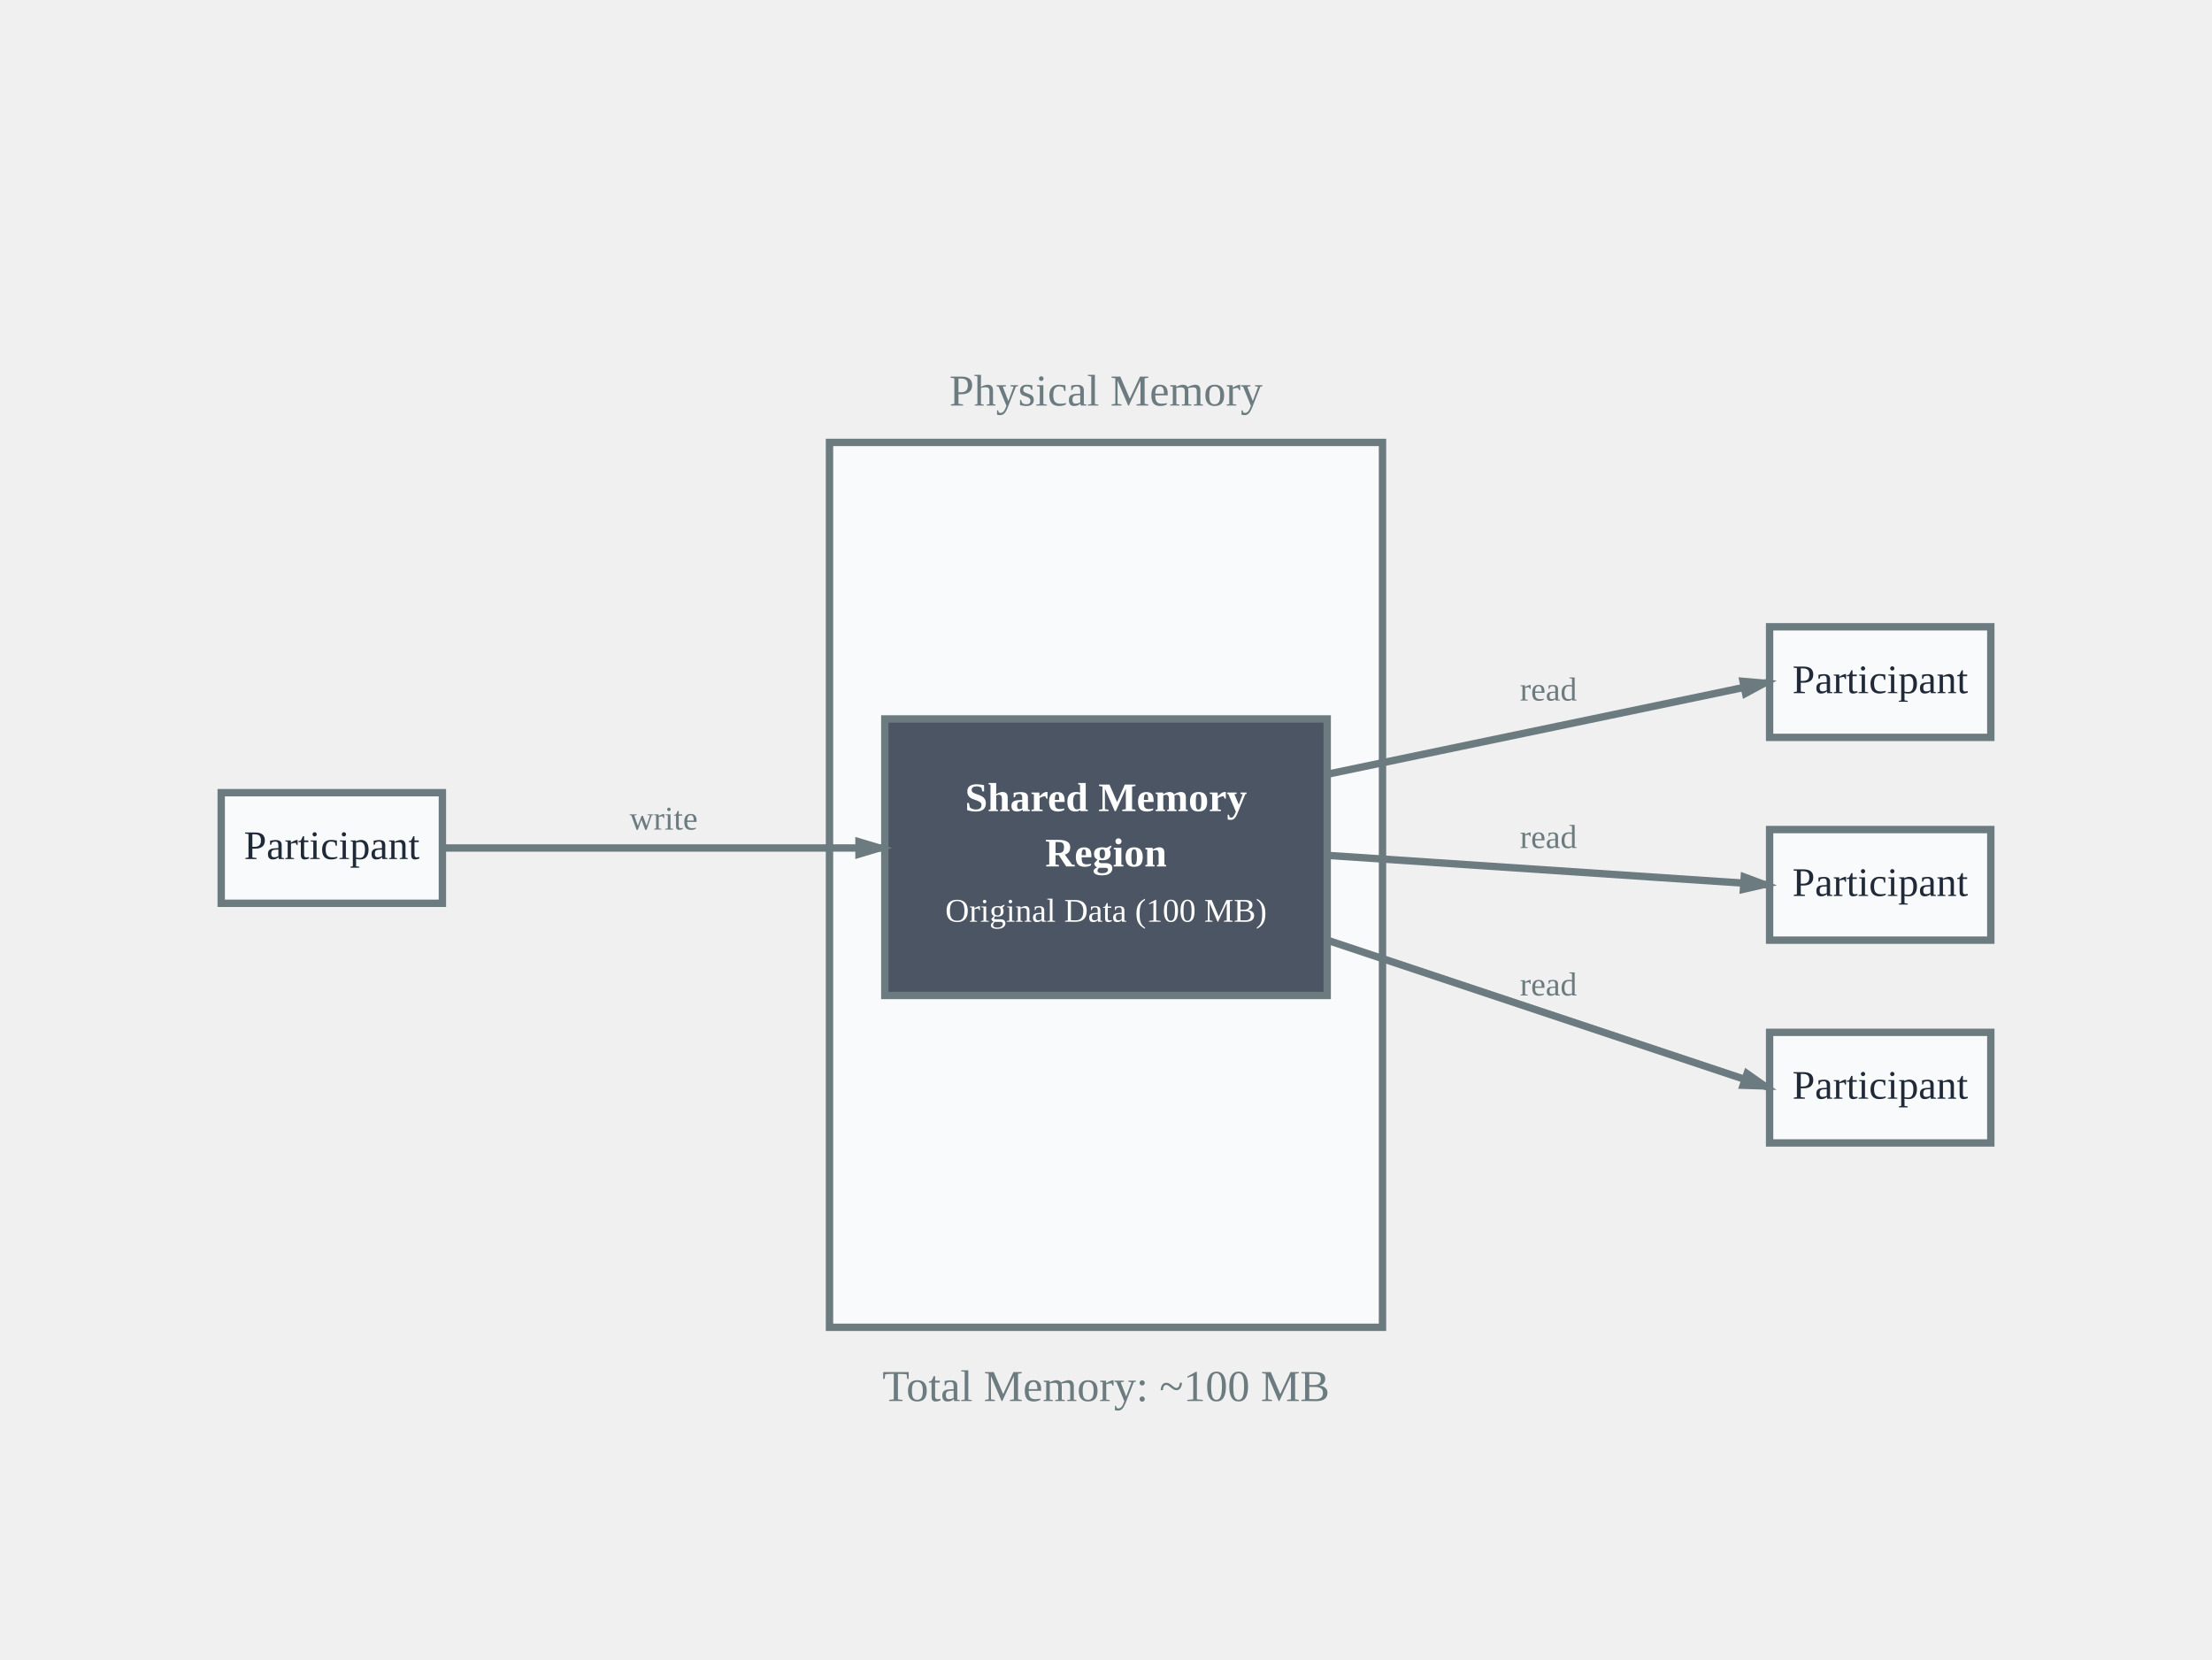
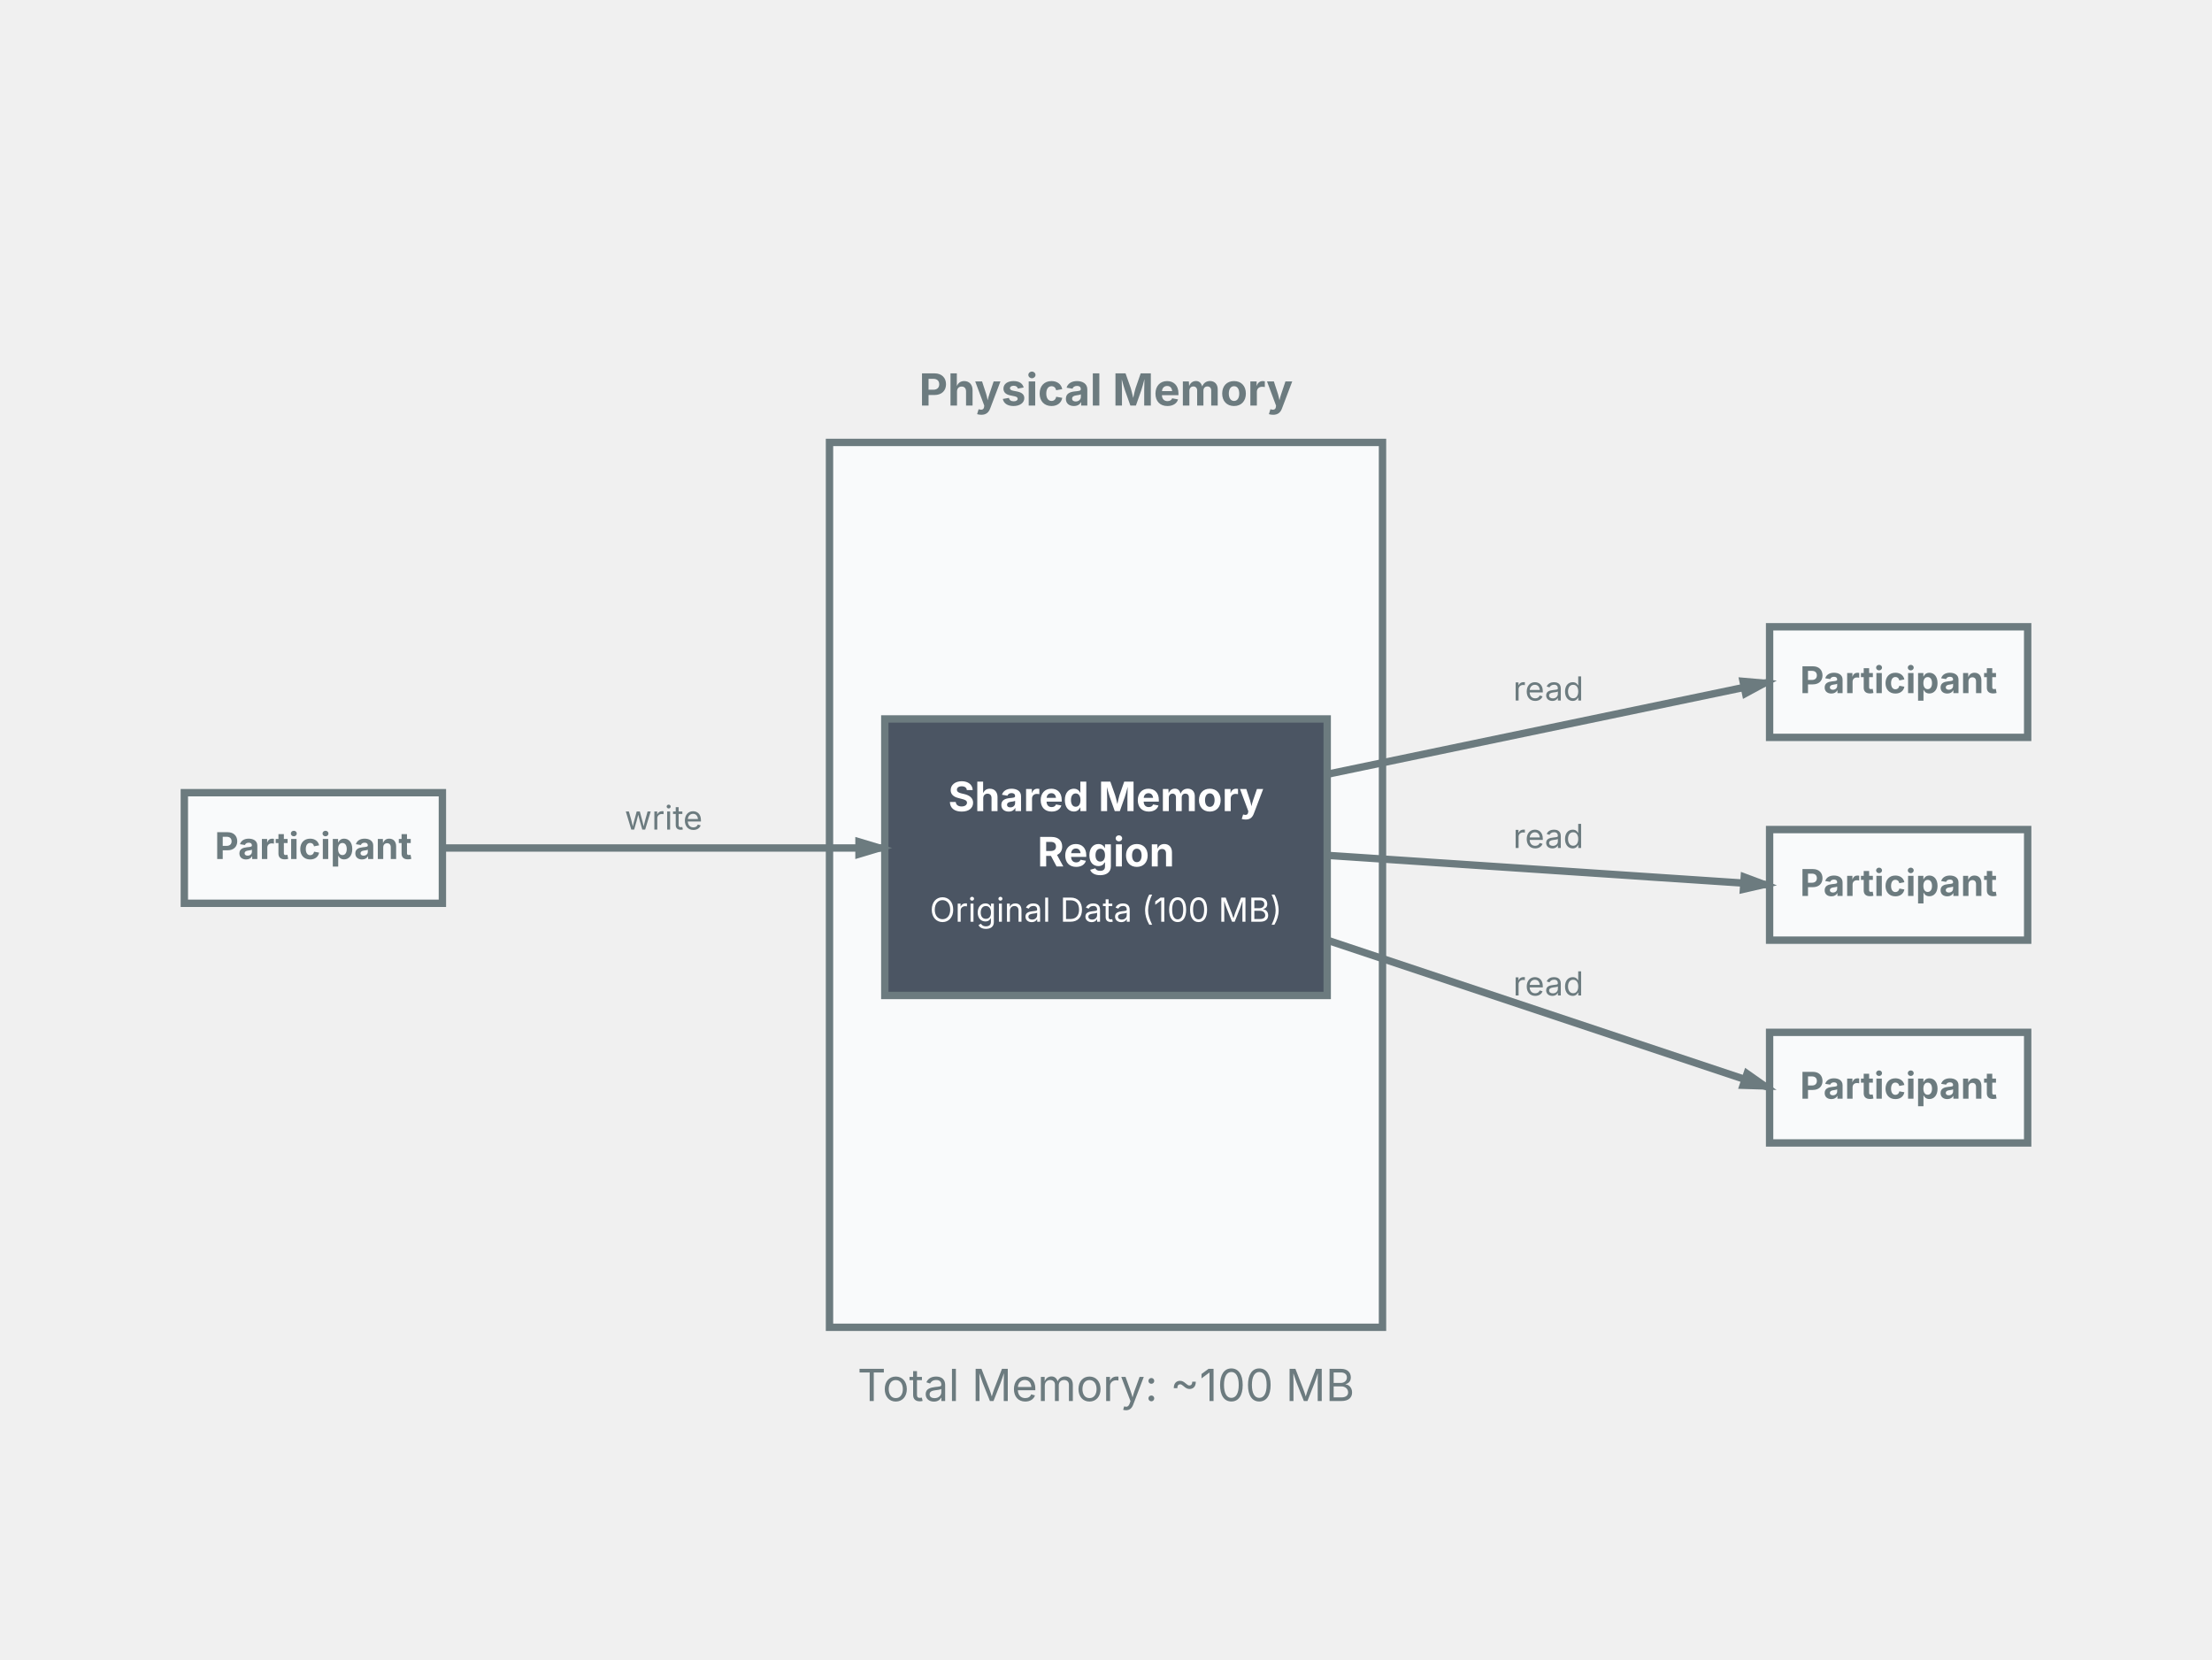
<svg xmlns="http://www.w3.org/2000/svg" viewBox="0 0 600 450">
  <defs>
+     <style>
+       .custom-fonts {
+         font-family: Inter, -apple-system, BlinkMacSystemFont, 'Segoe UI', Roboto, sans-serif;
+       }
+     </style>
    <marker id="arrowhead" markerWidth="5" markerHeight="3" refX="4" refY="1.5" orient="auto">
      <polygon points="0 0, 5 1.5, 0 3" fill="#6c7b7f" />
    </marker>
  </defs>
  <rect width="600" height="450" fill="transparent" />
  <rect x="225" y="120" width="150" height="240" fill="#f9fafb" stroke="#6c7b7f" stroke-width="2" />
-   <text x="300" y="110" text-anchor="middle" font-size="12" font-weight="normal" fill="#6c7b7f">Physical Memory</text>
+   <text x="300" y="110" text-anchor="middle" class="custom-fonts" font-size="12" font-weight="bold" fill="#6c7b7f">Physical Memory</text>
  <rect x="240" y="195" width="120" height="75" fill="#4b5563" stroke="#6c7b7f" stroke-width="2" />
-   <text x="300" y="220" text-anchor="middle" font-size="11" font-weight="bold" fill="white">Shared Memory</text>
-   <text x="300" y="235" text-anchor="middle" font-size="11" font-weight="bold" fill="white">Region</text>
-   <text x="300" y="250" text-anchor="middle" font-size="9" fill="white">Original Data (100 MB)</text>
-   <rect x="60" y="215" width="60" height="30" fill="#f9fafb" stroke="#6c7b7f" stroke-width="2" />
-   <text x="90" y="233" text-anchor="middle" font-size="11" font-weight="normal" fill="#1f2937">Participant</text>
-   <rect x="480" y="170" width="60" height="30" fill="#f9fafb" stroke="#6c7b7f" stroke-width="2" />
-   <text x="510" y="188" text-anchor="middle" font-size="11" font-weight="normal" fill="#1f2937">Participant</text>
-   <rect x="480" y="225" width="60" height="30" fill="#f9fafb" stroke="#6c7b7f" stroke-width="2" />
-   <text x="510" y="243" text-anchor="middle" font-size="11" font-weight="normal" fill="#1f2937">Participant</text>
-   <rect x="480" y="280" width="60" height="30" fill="#f9fafb" stroke="#6c7b7f" stroke-width="2" />
-   <text x="510" y="298" text-anchor="middle" font-size="11" font-weight="normal" fill="#1f2937">Participant</text>
+   <text x="300" y="220" text-anchor="middle" class="custom-fonts" font-size="11" font-weight="bold" fill="white">Shared Memory</text>
+   <text x="300" y="235" text-anchor="middle" class="custom-fonts" font-size="11" font-weight="bold" fill="white">Region</text>
+   <text x="300" y="250" text-anchor="middle" class="custom-fonts" font-size="9" fill="white">Original Data (100 MB)</text>
+   <rect x="50" y="215" width="70" height="30" fill="#f9fafb" stroke="#6c7b7f" stroke-width="2" />
+   <text x="85" y="233" text-anchor="middle" class="custom-fonts" font-size="10" font-weight="bold" fill="#6c7b7f">Participant</text>
+   <rect x="480" y="170" width="70" height="30" fill="#f9fafb" stroke="#6c7b7f" stroke-width="2" />
+   <text x="515" y="188" text-anchor="middle" class="custom-fonts" font-size="10" font-weight="bold" fill="#6c7b7f">Participant</text>
+   <rect x="480" y="225" width="70" height="30" fill="#f9fafb" stroke="#6c7b7f" stroke-width="2" />
+   <text x="515" y="243" text-anchor="middle" class="custom-fonts" font-size="10" font-weight="bold" fill="#6c7b7f">Participant</text>
+   <rect x="480" y="280" width="70" height="30" fill="#f9fafb" stroke="#6c7b7f" stroke-width="2" />
+   <text x="515" y="298" text-anchor="middle" class="custom-fonts" font-size="10" font-weight="bold" fill="#6c7b7f">Participant</text>
  <line x1="120" y1="230" x2="240" y2="230" stroke="#6c7b7f" stroke-width="2" marker-end="url(#arrowhead)" />
-   <text x="180" y="225" text-anchor="middle" font-size="9" fill="#6c7b7f">write</text>
+   <text x="180" y="225" text-anchor="middle" class="custom-fonts" font-size="9" fill="#6c7b7f">write</text>
  <line x1="360" y1="210" x2="480" y2="185" stroke="#6c7b7f" stroke-width="2" marker-end="url(#arrowhead)" />
-   <text x="420" y="190" text-anchor="middle" font-size="9" fill="#6c7b7f">read</text>
+   <text x="420" y="190" text-anchor="middle" class="custom-fonts" font-size="9" fill="#6c7b7f">read</text>
  <line x1="360" y1="232" x2="480" y2="240" stroke="#6c7b7f" stroke-width="2" marker-end="url(#arrowhead)" />
-   <text x="420" y="230" text-anchor="middle" font-size="9" fill="#6c7b7f">read</text>
+   <text x="420" y="230" text-anchor="middle" class="custom-fonts" font-size="9" fill="#6c7b7f">read</text>
  <line x1="360" y1="255" x2="480" y2="295" stroke="#6c7b7f" stroke-width="2" marker-end="url(#arrowhead)" />
-   <text x="420" y="270" text-anchor="middle" font-size="9" fill="#6c7b7f">read</text>
-   <text x="300" y="380" text-anchor="middle" font-size="12" font-weight="normal" fill="#6c7b7f">Total Memory: ~100 MB</text>
+   <text x="420" y="270" text-anchor="middle" class="custom-fonts" font-size="9" fill="#6c7b7f">read</text>
+   <text x="300" y="380" text-anchor="middle" class="custom-fonts" font-size="12" font-weight="normal" fill="#6c7b7f">Total Memory: ~100 MB</text>
</svg>
